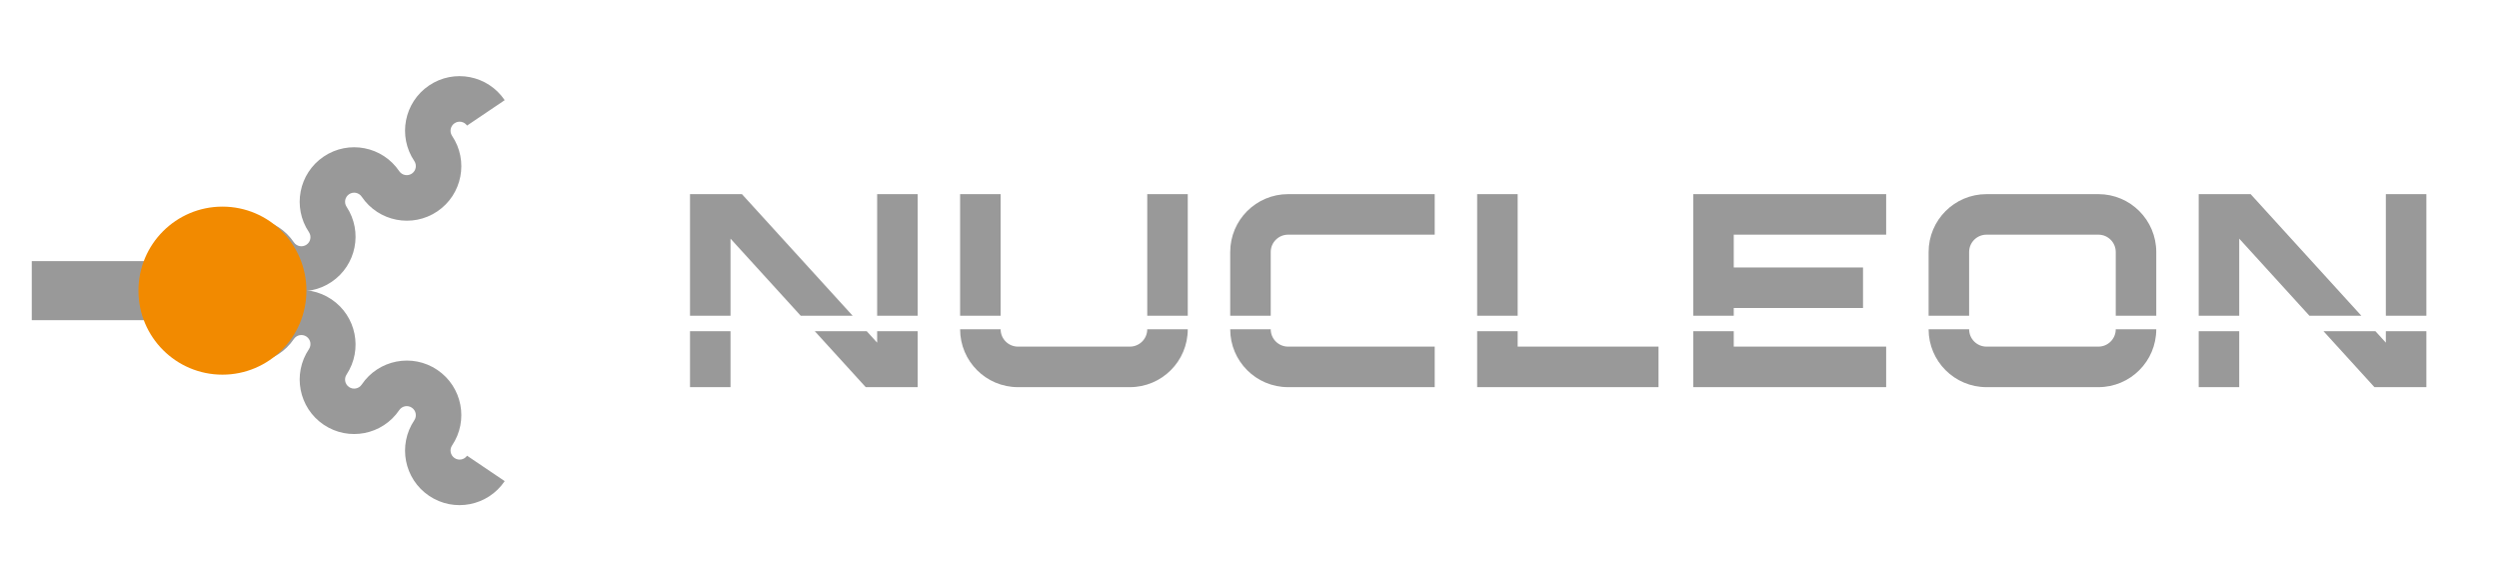
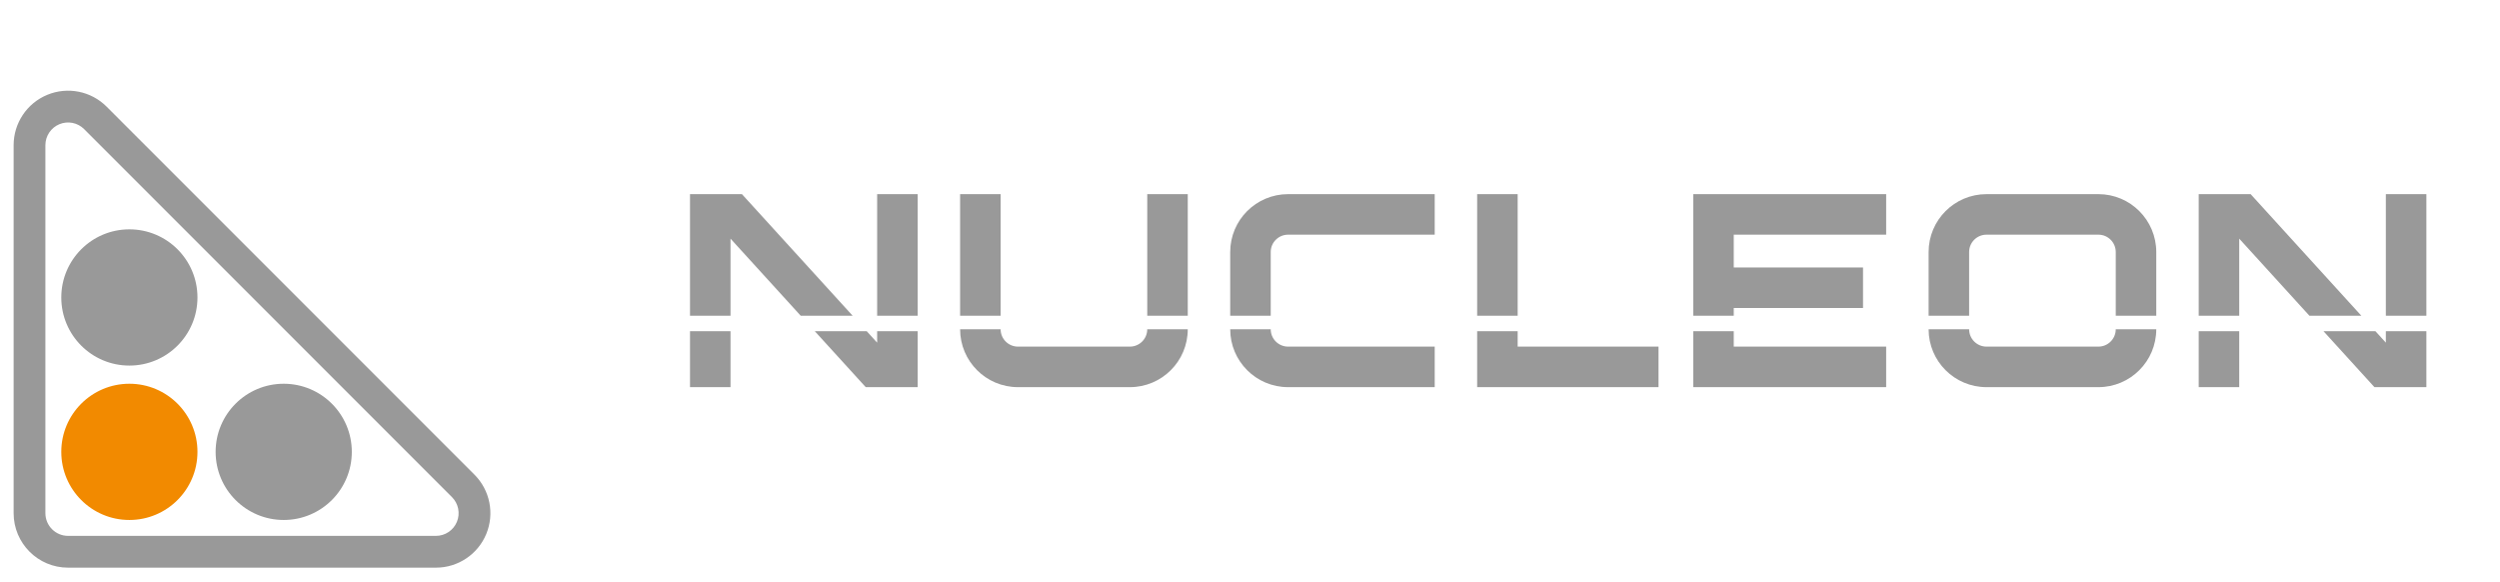
<svg xmlns="http://www.w3.org/2000/svg" viewBox="0 0 2202 512">
  <g id="mark">
-     <path d="M28 282L196 282L196 230L28 230Z" fill="#999999" />
-     <path d="M179.42 267.18A48 48 0 0 1 259.01 213.5L225.85 235.87A8 8 0 0 0 212.58 244.82ZM305.43 182.19A48 48 0 0 1 225.85 235.87L259.01 213.5A8 8 0 0 0 272.27 204.55ZM272.27 204.55A48 48 0 0 1 351.86 150.87L318.7 173.24A8 8 0 0 0 305.43 182.19ZM398.29 119.56A48 48 0 0 1 318.7 173.24L351.86 150.87A8 8 0 0 0 365.12 141.92ZM365.12 141.92A48 48 0 0 1 444.71 88.24L411.55 110.61A8 8 0 0 0 398.29 119.56Z" fill="#999999" />
-     <path d="M259.01 298.5A48 48 0 0 1 179.42 244.82L212.58 267.18A8 8 0 0 0 225.85 276.13ZM225.85 276.13A48 48 0 0 1 305.43 329.81L272.27 307.45A8 8 0 0 0 259.01 298.5ZM351.86 361.13A48 48 0 0 1 272.27 307.45L305.43 329.81A8 8 0 0 0 318.7 338.76ZM318.7 338.76A48 48 0 0 1 398.29 392.44L365.12 370.08A8 8 0 0 0 351.86 361.13ZM444.71 423.76A48 48 0 0 1 365.12 370.08L398.29 392.44A8 8 0 0 0 411.55 401.39Z" fill="#999999" />
-     <path d="M122 256A74 74 0 1 1 270 256A74 74 0 1 1 122 256Z" fill="#f28a00" />
+     <path d="M12 127.88A48 48 0 0 1 93.94 93.94L418.06 418.06A48 48 0 0 1 384.12 500L60 500A48 48 0 0 1 12 452ZM40 452A20 20 0 0 0 60 472L384.12 472A20 20 0 0 0 398.26 437.86L74.14 113.74A20 20 0 0 0 40 127.88Z" fill="#999999" />
+     <path d="M54 398A60 60 0 1 1 174 398A60 60 0 1 1 54 398Z" fill="#f28a00" />
+     <path d="M54 262A60 60 0 1 1 174 262A60 60 0 1 1 54 262Z" fill="#999999" />
+     <path d="M190 398A60 60 0 1 1 310 398A60 60 0 1 1 190 398Z" fill="#999999" />
  </g>
  <g id="wordmark">
    <path d="M608 171L643.7 171L643.7 278.1L608 278.1ZM643.7 291.7L643.7 341L608 341L608 291.7ZM772.9 171L808.6 171L808.6 278.1L772.9 278.1ZM808.6 291.7L808.6 341L772.9 341L772.9 291.7ZM608 171L653.76 171L751.31 278.1L705.55 278.1ZM763.7 291.7L808.6 341L762.84 341L717.94 291.7ZM846 171L881.7 171L881.7 278.1L846 278.1ZM1010.9 171L1046.6 171L1046.6 278.1L1010.9 278.1ZM897 305.3L995.6 305.3L995.6 341L897 341ZM897 341A51 51 0 0 1 846 290L881.7 290A15.3 15.3 0 0 0 897 305.3ZM1046.6 290A51 51 0 0 1 995.6 341L995.6 305.3A15.3 15.3 0 0 0 1010.9 290ZM1084 222L1119.7 222L1119.7 278.1L1084 278.1ZM1135 171L1264.2 171L1264.2 206.7L1135 206.7ZM1135 305.3L1264.2 305.3L1264.2 341L1135 341ZM1084 222A51 51 0 0 1 1135 171L1135 206.7A15.3 15.3 0 0 0 1119.7 222ZM1135 341A51 51 0 0 1 1084 290L1119.7 290A15.3 15.3 0 0 0 1135 305.3ZM1301.6 171L1337.3 171L1337.3 278.1L1301.6 278.1ZM1337.3 291.7L1337.3 341L1301.6 341L1301.6 291.7ZM1301.6 305.3L1461.4 305.3L1461.4 341L1301.6 341ZM1492 171L1527.7 171L1527.7 278.1L1492 278.1ZM1527.7 291.7L1527.7 341L1492 341L1492 291.7ZM1492 171L1662 171L1662 206.7L1492 206.7ZM1492 235.6L1641.6 235.6L1641.6 271.3L1492 271.3ZM1492 305.3L1662 305.3L1662 341L1492 341ZM1699.4 222L1735.1 222L1735.1 278.1L1699.4 278.1ZM1864.3 222L1900 222L1900 278.1L1864.3 278.1ZM1750.4 171L1849 171L1849 206.7L1750.4 206.7ZM1750.4 305.3L1849 305.3L1849 341L1750.4 341ZM1699.4 222A51 51 0 0 1 1750.4 171L1750.4 206.7A15.3 15.3 0 0 0 1735.1 222ZM1849 171A51 51 0 0 1 1900 222L1864.3 222A15.3 15.3 0 0 0 1849 206.7ZM1900 290A51 51 0 0 1 1849 341L1849 305.3A15.3 15.3 0 0 0 1864.3 290ZM1750.4 341A51 51 0 0 1 1699.4 290L1735.1 290A15.3 15.3 0 0 0 1750.4 305.3ZM1937.4 171L1973.1 171L1973.1 278.1L1937.4 278.1ZM1973.1 291.7L1973.1 341L1937.4 341L1937.4 291.7ZM2102.3 171L2138 171L2138 278.1L2102.3 278.1ZM2138 291.7L2138 341L2102.3 341L2102.3 291.7ZM1937.4 171L1983.16 171L2080.71 278.1L2034.95 278.1ZM2093.1 291.7L2138 341L2092.24 341L2047.34 291.7Z" fill="#999999" />
  </g>
</svg>
